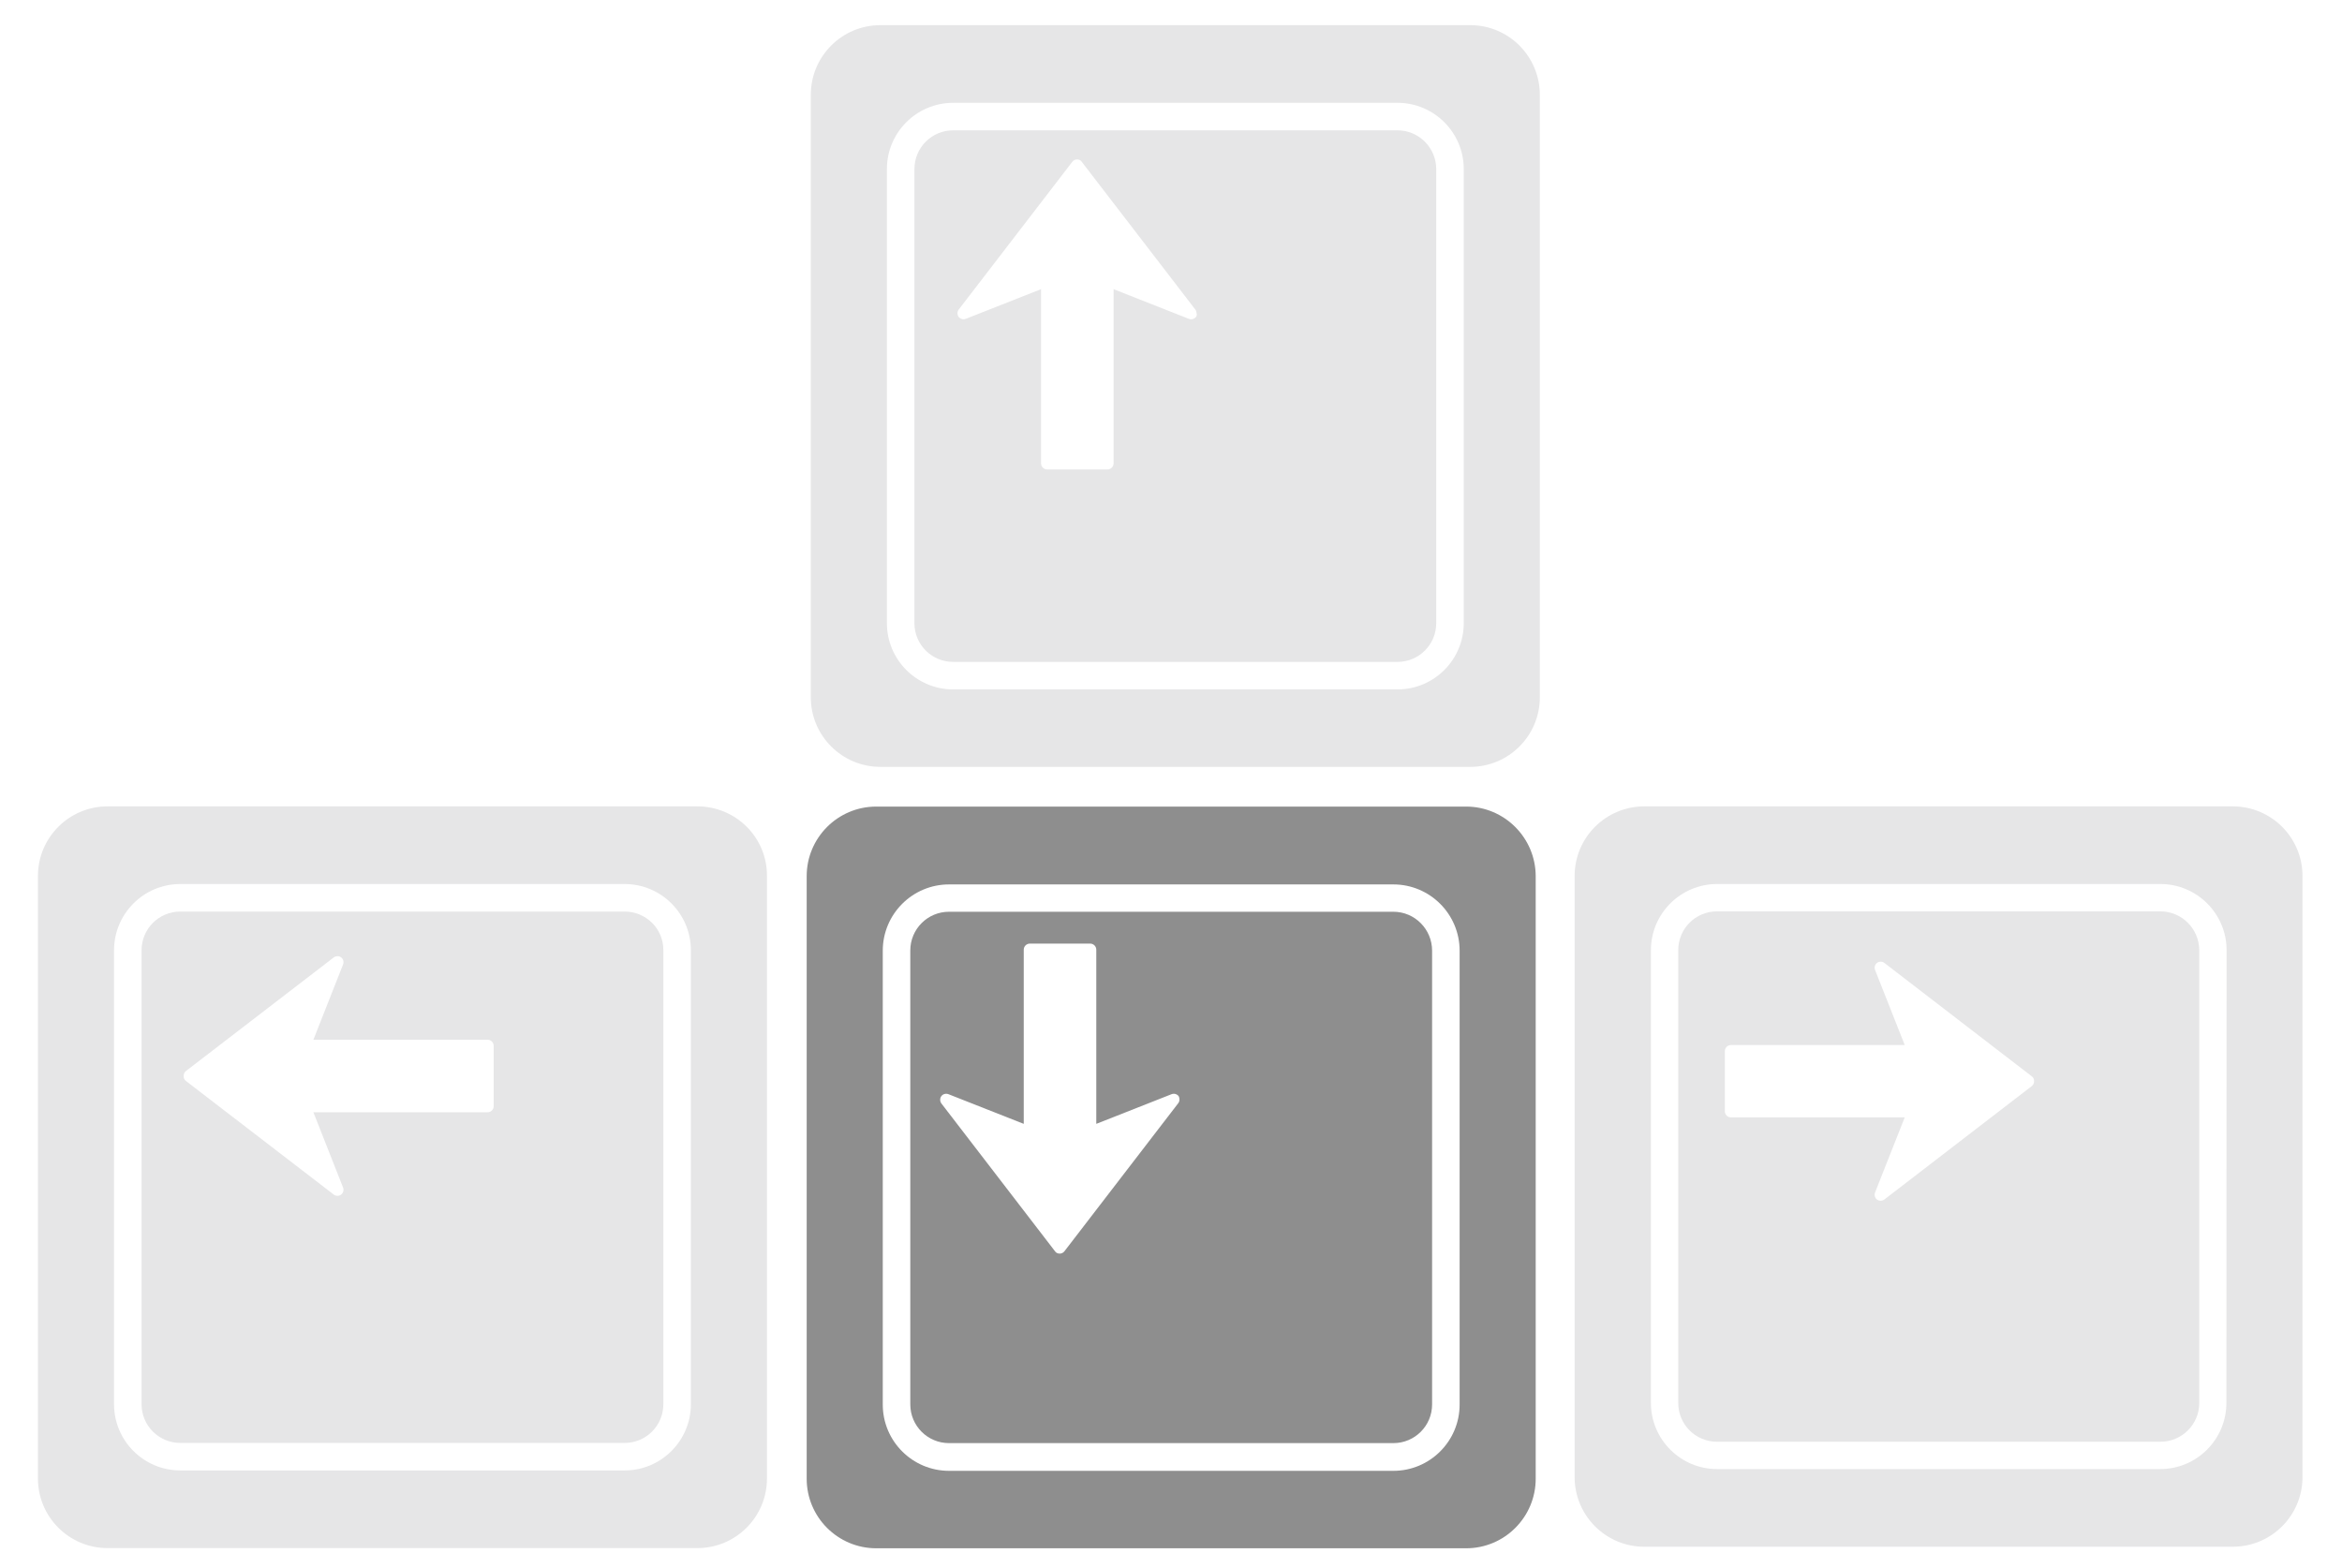
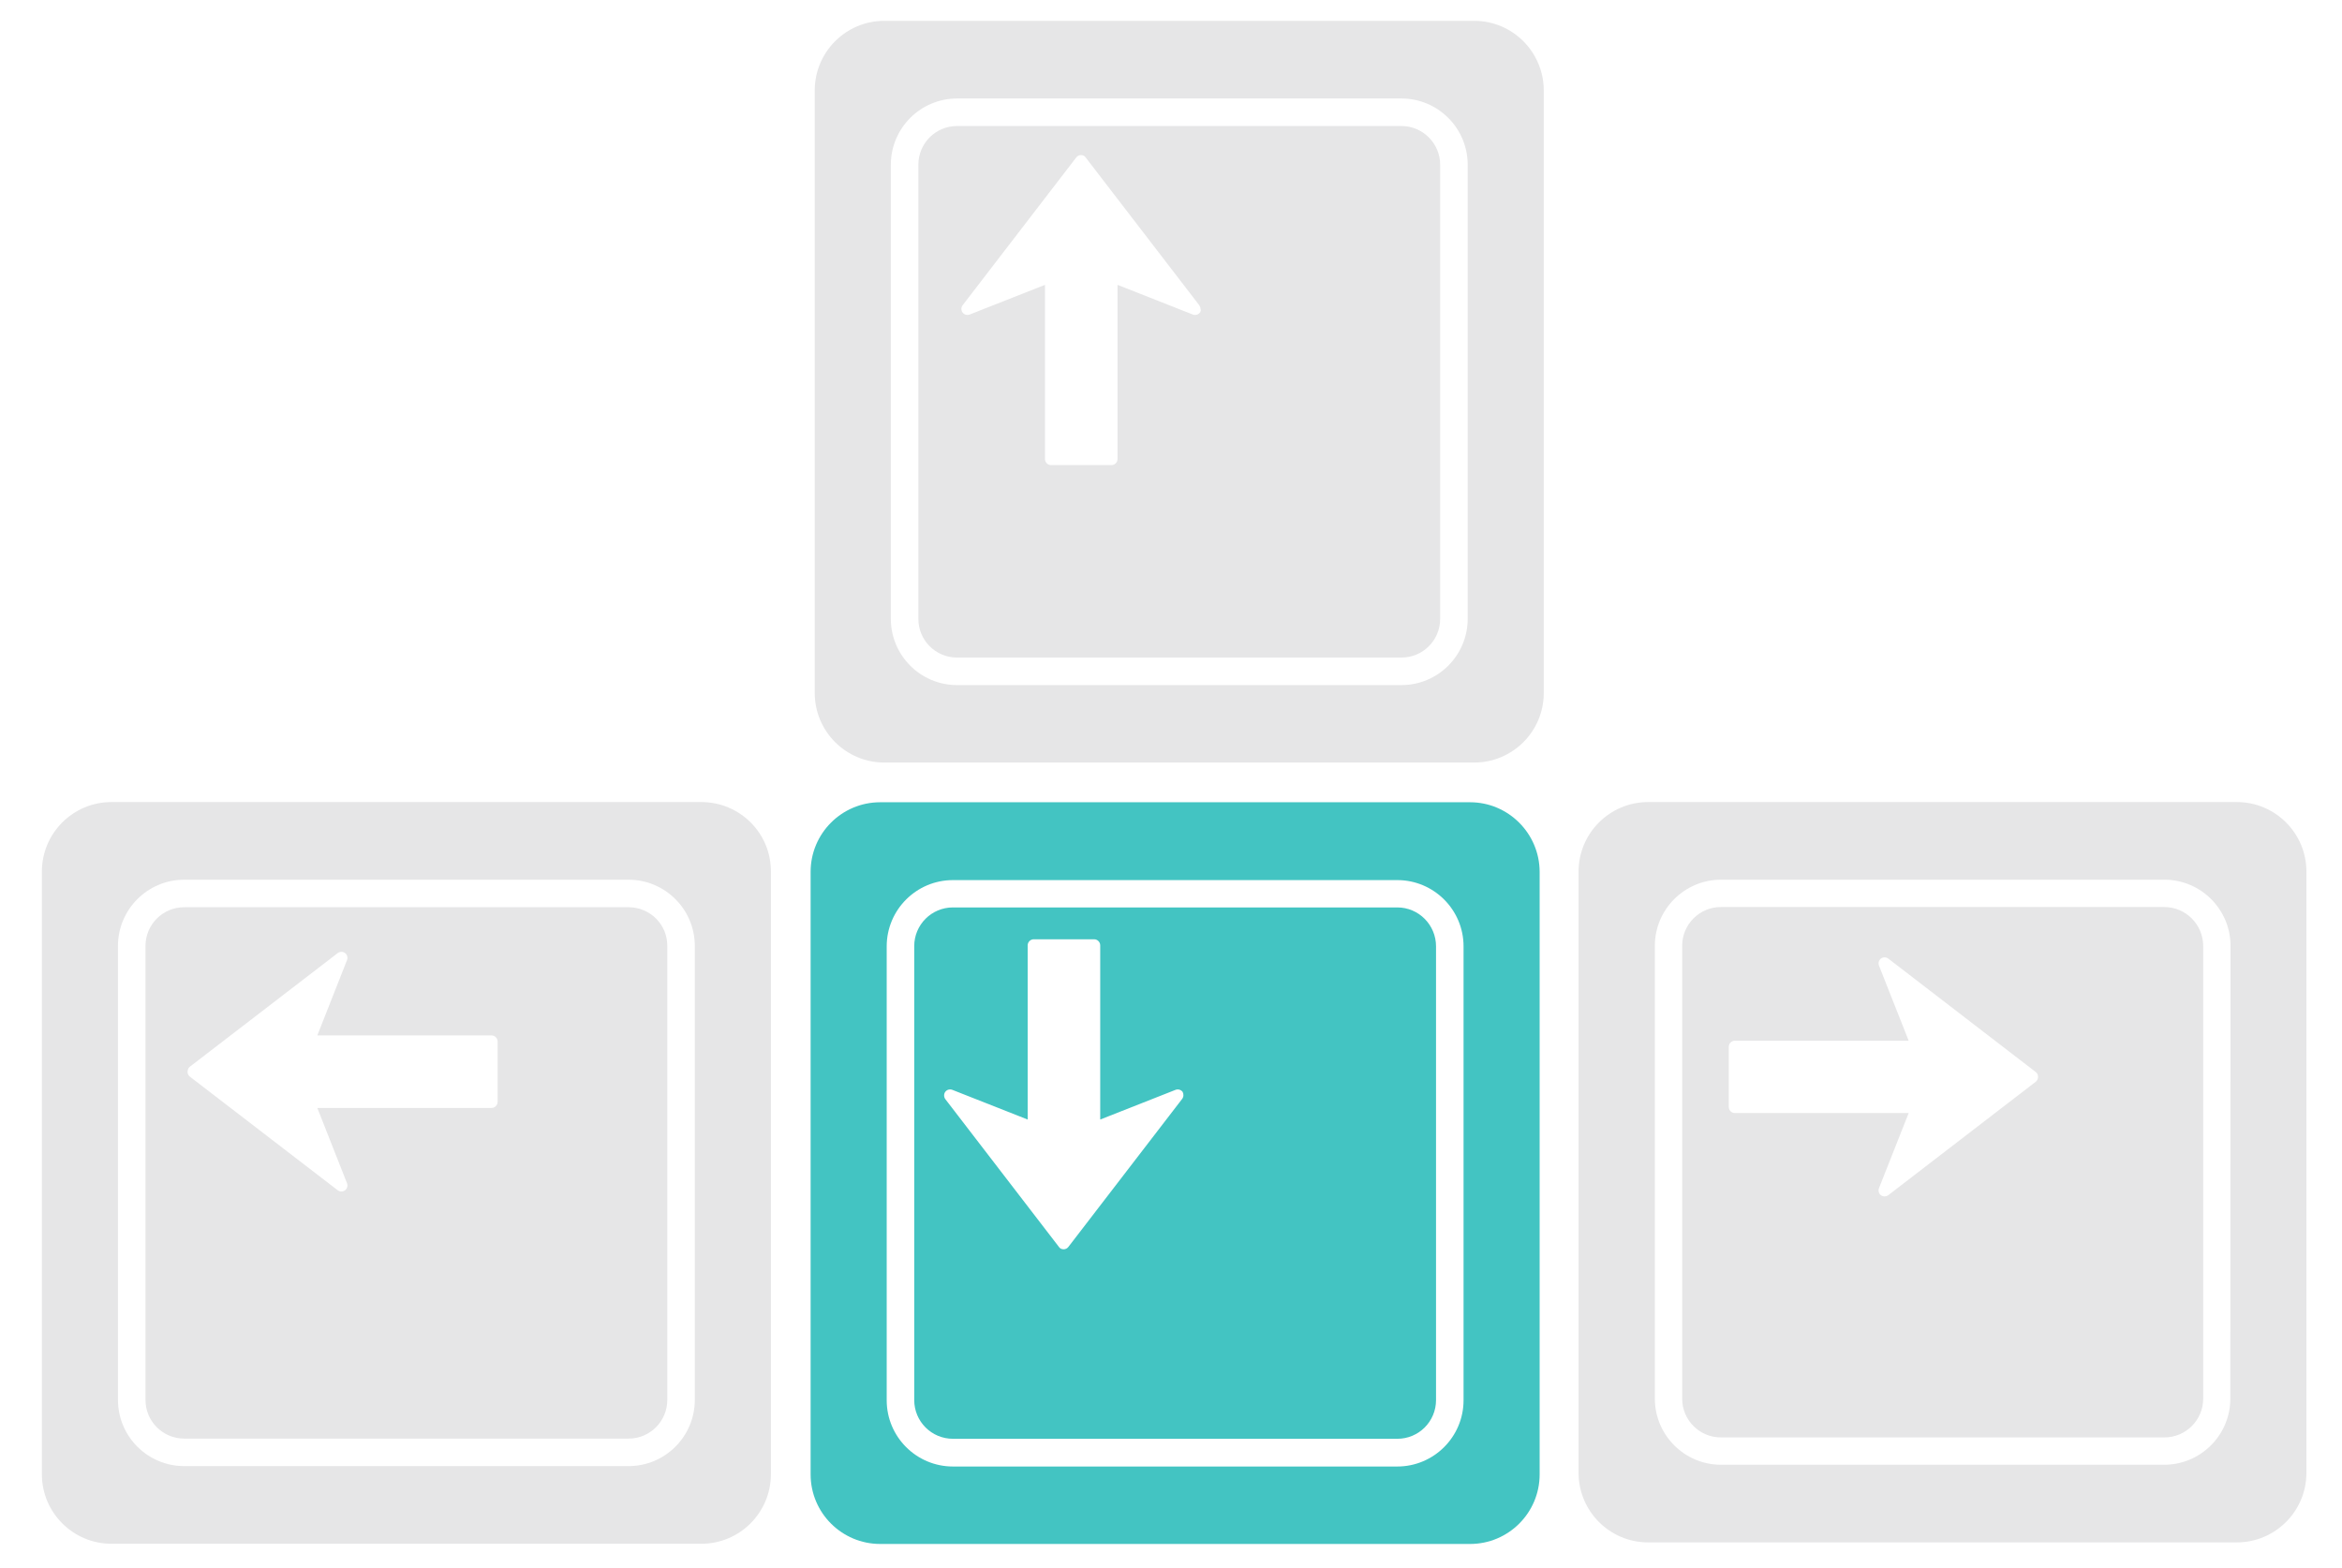
<svg xmlns="http://www.w3.org/2000/svg" version="1.1" id="Layer_1" x="0px" y="0px" viewBox="96 102.8 1191.2 797.2" style="enable-background:new 96 102.8 1191.2 797.2;" xml:space="preserve">
  <style type="text/css">
- 	.st0{fill:#8E8E8E;}
+ 	.st0{fill:#43C4C2;}
	.st1{fill:#E6E6E7;}
</style>
-   <path class="st0" d="M804.7,566.6h-226c-10.9,0-19.7,8.8-19.7,19.7v230.9c0,10.9,8.8,19.7,19.7,19.7h226c10.9,0,19.7-8.8,19.7-19.7  V586.4C824.4,575.5,815.6,566.6,804.7,566.6z M695.2,664.1l-57.8,75.2c-0.6,0.8-1.5,1.2-2.4,1.2c-1,0-1.9-0.4-2.4-1.2l-57.8-75.2  c-0.4-0.6-0.6-1.2-0.6-1.9c0-0.6,0.2-1.3,0.6-1.8c0.8-1.1,2.3-1.5,3.6-1l38.3,15.1v-88.6c0-1.7,1.4-3.1,3.1-3.1h30.7  c1.7,0,3.1,1.4,3.1,3.1v88.6l38.3-15.1c1.3-0.5,2.7-0.1,3.6,1C696.1,661.5,696.1,663,695.2,664.1z M841.7,513.1h-300  c-19.6,0-35.4,15.9-35.4,35.4V855c0,19.6,15.9,35.4,35.4,35.4h300c19.6,0,35.4-15.9,35.4-35.4V548.6  C877.1,529,861.2,513.1,841.7,513.1z M838.4,817.3c0,18.6-15.1,33.7-33.7,33.7h-226c-18.6,0-33.7-15.1-33.7-33.7V586.4  c0-18.6,15.1-33.7,33.7-33.7h226c18.6,0,33.7,15.1,33.7,33.7V817.3z" />
-   <path class="st1" d="M1194.8,566.4H969.3c-10.9,0-19.7,8.8-19.7,19.7v230.4c0,10.9,8.8,19.7,19.7,19.7h225.6  c10.8,0,19.7-8.8,19.7-19.7V586.1C1214.5,575.2,1205.7,566.4,1194.8,566.4z M1129.4,655.3l-75,57.7c-0.6,0.4-1.2,0.6-1.9,0.6  c-0.6,0-1.3-0.2-1.8-0.6c-1.1-0.8-1.5-2.3-1-3.6l15.1-38.2h-88.4c-1.7,0-3.1-1.4-3.1-3.1v-30.6c0-1.7,1.4-3.1,3.1-3.1h88.4  l-15.1-38.2c-0.5-1.3-0.1-2.7,1-3.6c1.1-0.8,2.6-0.8,3.7,0l75,57.7c0.8,0.6,1.2,1.5,1.2,2.4C1130.6,653.8,1130.2,654.7,1129.4,655.3  z M1231.7,513H932.3c-19.5,0-35.4,15.8-35.4,35.4v305.8c0,19.5,15.8,35.4,35.4,35.4h299.4c19.5,0,35.4-15.8,35.4-35.4V548.4  C1267.1,528.8,1251.2,513,1231.7,513z M1228.4,816.5c0,18.5-15.1,33.6-33.6,33.6H969.3c-18.5,0-33.6-15.1-33.6-33.6V586.1  c0-18.5,15.1-33.6,33.6-33.6h225.6c18.5,0,33.6,15.1,33.6,33.6L1228.4,816.5L1228.4,816.5z" />
+   <path class="st0" d="M806.7,564.4h-226c-10.9,0-19.7,8.8-19.7,19.7V815c0,10.9,8.8,19.7,19.7,19.7h226c10.9,0,19.7-8.8,19.7-19.7  V584.2C826.4,573.3,817.6,564.4,806.7,564.4z M697.2,661.9l-57.8,75.2c-0.6,0.8-1.5,1.2-2.4,1.2c-1,0-1.9-0.4-2.4-1.2l-57.8-75.2  c-0.4-0.6-0.6-1.2-0.6-1.9c0-0.6,0.2-1.3,0.6-1.8c0.8-1.1,2.3-1.5,3.6-1l38.3,15.1v-88.6c0-1.7,1.4-3.1,3.1-3.1h30.7  c1.7,0,3.1,1.4,3.1,3.1v88.6l38.3-15.1c1.3-0.5,2.7-0.1,3.6,1C698.1,659.3,698.1,660.8,697.2,661.9z M843.7,510.9h-300  c-19.6,0-35.4,15.9-35.4,35.4v306.5c0,19.6,15.9,35.4,35.4,35.4h300c19.6,0,35.4-15.9,35.4-35.4V546.4  C879.1,526.8,863.2,510.9,843.7,510.9z M840.4,815.1c0,18.6-15.1,33.7-33.7,33.7h-226c-18.6,0-33.7-15.1-33.7-33.7V584.2  c0-18.6,15.1-33.7,33.7-33.7h226c18.6,0,33.7,15.1,33.7,33.7V815.1z" />
+   <path class="st1" d="M1196.8,564.2H971.3c-10.9,0-19.7,8.8-19.7,19.7v230.4c0,10.9,8.8,19.7,19.7,19.7h225.6  c10.8,0,19.7-8.8,19.7-19.7V583.9C1216.5,573,1207.7,564.2,1196.8,564.2z M1131.4,653.1l-75,57.7c-0.6,0.4-1.2,0.6-1.9,0.6  c-0.6,0-1.3-0.2-1.8-0.6c-1.1-0.8-1.5-2.3-1-3.6l15.1-38.2h-88.4c-1.7,0-3.1-1.4-3.1-3.1v-30.6c0-1.7,1.4-3.1,3.1-3.1h88.4  l-15.1-38.2c-0.5-1.3-0.1-2.7,1-3.6c1.1-0.8,2.6-0.8,3.7,0l75,57.7c0.8,0.6,1.2,1.5,1.2,2.4C1132.6,651.6,1132.2,652.5,1131.4,653.1  z M1233.7,510.8H934.3c-19.5,0-35.4,15.8-35.4,35.4V852c0,19.5,15.8,35.4,35.4,35.4h299.4c19.5,0,35.4-15.8,35.4-35.4V546.2  C1269.1,526.6,1253.2,510.8,1233.7,510.8z M1230.4,814.3c0,18.5-15.1,33.6-33.6,33.6H971.3c-18.5,0-33.6-15.1-33.6-33.6V583.9  c0-18.5,15.1-33.6,33.6-33.6h225.6c18.5,0,33.6,15.1,33.6,33.6L1230.4,814.3L1230.4,814.3z" />
  <g>
-     <path class="st1" d="M806.8,169.1h-226c-10.9,0-19.7,8.8-19.7,19.7v231c0,10.9,8.8,19.7,19.7,19.7h226c10.9,0,19.7-8.8,19.7-19.7   v-231C826.5,178,817.7,169.1,806.8,169.1z M704.3,264c-0.8,1.1-2.3,1.5-3.6,1l-38.3-15.1v88.6c0,1.7-1.4,3.1-3.1,3.1h-30.7   c-1.7,0-3.1-1.4-3.1-3.1v-88.6L587.2,265c-1.3,0.5-2.7,0.1-3.6-1c-0.8-1.1-0.8-2.6,0-3.7l57.8-75.2c0.6-0.8,1.5-1.2,2.4-1.2   c1,0,1.9,0.4,2.4,1.2l57.8,75.2c0.4,0.6,0.6,1.2,0.6,1.9C704.9,262.8,704.7,263.5,704.3,264z M843.8,115.6h-300   c-19.6,0-35.4,15.9-35.4,35.4v306.5c0,19.6,15.9,35.4,35.4,35.4h300c19.6,0,35.4-15.9,35.4-35.4V151.1   C879.2,131.5,863.4,115.6,843.8,115.6z M840.5,419.8c0,18.6-15.1,33.7-33.7,33.7h-226c-18.6,0-33.7-15.1-33.7-33.7v-231   c0-18.6,15.1-33.7,33.7-33.7h226c18.6,0,33.7,15.1,33.7,33.7V419.8z" />
+     <path class="st1" d="M808.8,166.9h-226c-10.9,0-19.7,8.8-19.7,19.7v231c0,10.9,8.8,19.7,19.7,19.7h226c10.9,0,19.7-8.8,19.7-19.7   v-231C828.5,175.8,819.7,166.9,808.8,166.9z M706.3,261.8c-0.8,1.1-2.3,1.5-3.6,1l-38.3-15.1v88.6c0,1.7-1.4,3.1-3.1,3.1h-30.7   c-1.7,0-3.1-1.4-3.1-3.1v-88.6l-38.3,15.1c-1.3,0.5-2.7,0.1-3.6-1c-0.8-1.1-0.8-2.6,0-3.7l57.8-75.2c0.6-0.8,1.5-1.2,2.4-1.2   c1,0,1.9,0.4,2.4,1.2l57.8,75.2c0.4,0.6,0.6,1.2,0.6,1.9C706.9,260.6,706.7,261.3,706.3,261.8z M845.8,113.4h-300   c-19.6,0-35.4,15.9-35.4,35.4v306.5c0,19.6,15.9,35.4,35.4,35.4h300c19.6,0,35.4-15.9,35.4-35.4V148.9   C881.2,129.3,865.4,113.4,845.8,113.4z M842.5,417.6c0,18.6-15.1,33.7-33.7,33.7h-226c-18.6,0-33.7-15.1-33.7-33.7v-231   c0-18.6,15.1-33.7,33.7-33.7h226c18.6,0,33.7,15.1,33.7,33.7V417.6z" />
  </g>
-   <path class="st1" d="M413.7,566.5h-226c-10.9,0-19.7,8.8-19.7,19.7v230.9c0,10.9,8.8,19.7,19.7,19.7h226c10.9,0,19.7-8.8,19.7-19.7  V586.2C433.5,575.3,424.6,566.5,413.7,566.5z M190.6,647.6l75.2-57.8c0.6-0.4,1.2-0.6,1.9-0.6c0.6,0,1.3,0.2,1.8,0.6  c1.1,0.8,1.5,2.3,1,3.6l-15.1,38.3H344c1.7,0,3.1,1.4,3.1,3.1v30.7c0,1.7-1.4,3.1-3.1,3.1h-88.6l15.1,38.3c0.5,1.3,0.1,2.7-1,3.6  c-1.1,0.8-2.6,0.8-3.7,0l-75.2-57.8c-0.8-0.6-1.2-1.5-1.2-2.4C189.4,649,189.9,648.1,190.6,647.6z M450.7,513h-300  c-19.6,0-35.4,15.9-35.4,35.4v306.5c0,19.6,15.9,35.4,35.4,35.4h300c19.6,0,35.4-15.9,35.4-35.4V548.4  C486.2,528.8,470.3,513,450.7,513z M447.4,817.1c0,18.6-15.1,33.7-33.7,33.7h-226c-18.6,0-33.7-15.1-33.7-33.7V586.2  c0-18.6,15.1-33.7,33.7-33.7h226c18.6,0,33.7,15.1,33.7,33.7L447.4,817.1L447.4,817.1z" />
+   <path class="st1" d="M415.7,564.3h-226c-10.9,0-19.7,8.8-19.7,19.7v230.9c0,10.9,8.8,19.7,19.7,19.7h226c10.9,0,19.7-8.8,19.7-19.7  V584C435.5,573.1,426.6,564.3,415.7,564.3z M192.6,645.4l75.2-57.8c0.6-0.4,1.2-0.6,1.9-0.6c0.6,0,1.3,0.2,1.8,0.6  c1.1,0.8,1.5,2.3,1,3.6l-15.1,38.3H346c1.7,0,3.1,1.4,3.1,3.1v30.7c0,1.7-1.4,3.1-3.1,3.1h-88.6l15.1,38.3c0.5,1.3,0.1,2.7-1,3.6  c-1.1,0.8-2.6,0.8-3.7,0l-75.2-57.8c-0.8-0.6-1.2-1.5-1.2-2.4C191.4,646.8,191.9,645.9,192.6,645.4z M452.7,510.8h-300  c-19.6,0-35.4,15.9-35.4,35.4v306.5c0,19.6,15.9,35.4,35.4,35.4h300c19.6,0,35.4-15.9,35.4-35.4V546.2  C488.2,526.6,472.3,510.8,452.7,510.8z M449.4,814.9c0,18.6-15.1,33.7-33.7,33.7h-226c-18.6,0-33.7-15.1-33.7-33.7V584  c0-18.6,15.1-33.7,33.7-33.7h226c18.6,0,33.7,15.1,33.7,33.7V814.9L449.4,814.9z" />
</svg>
